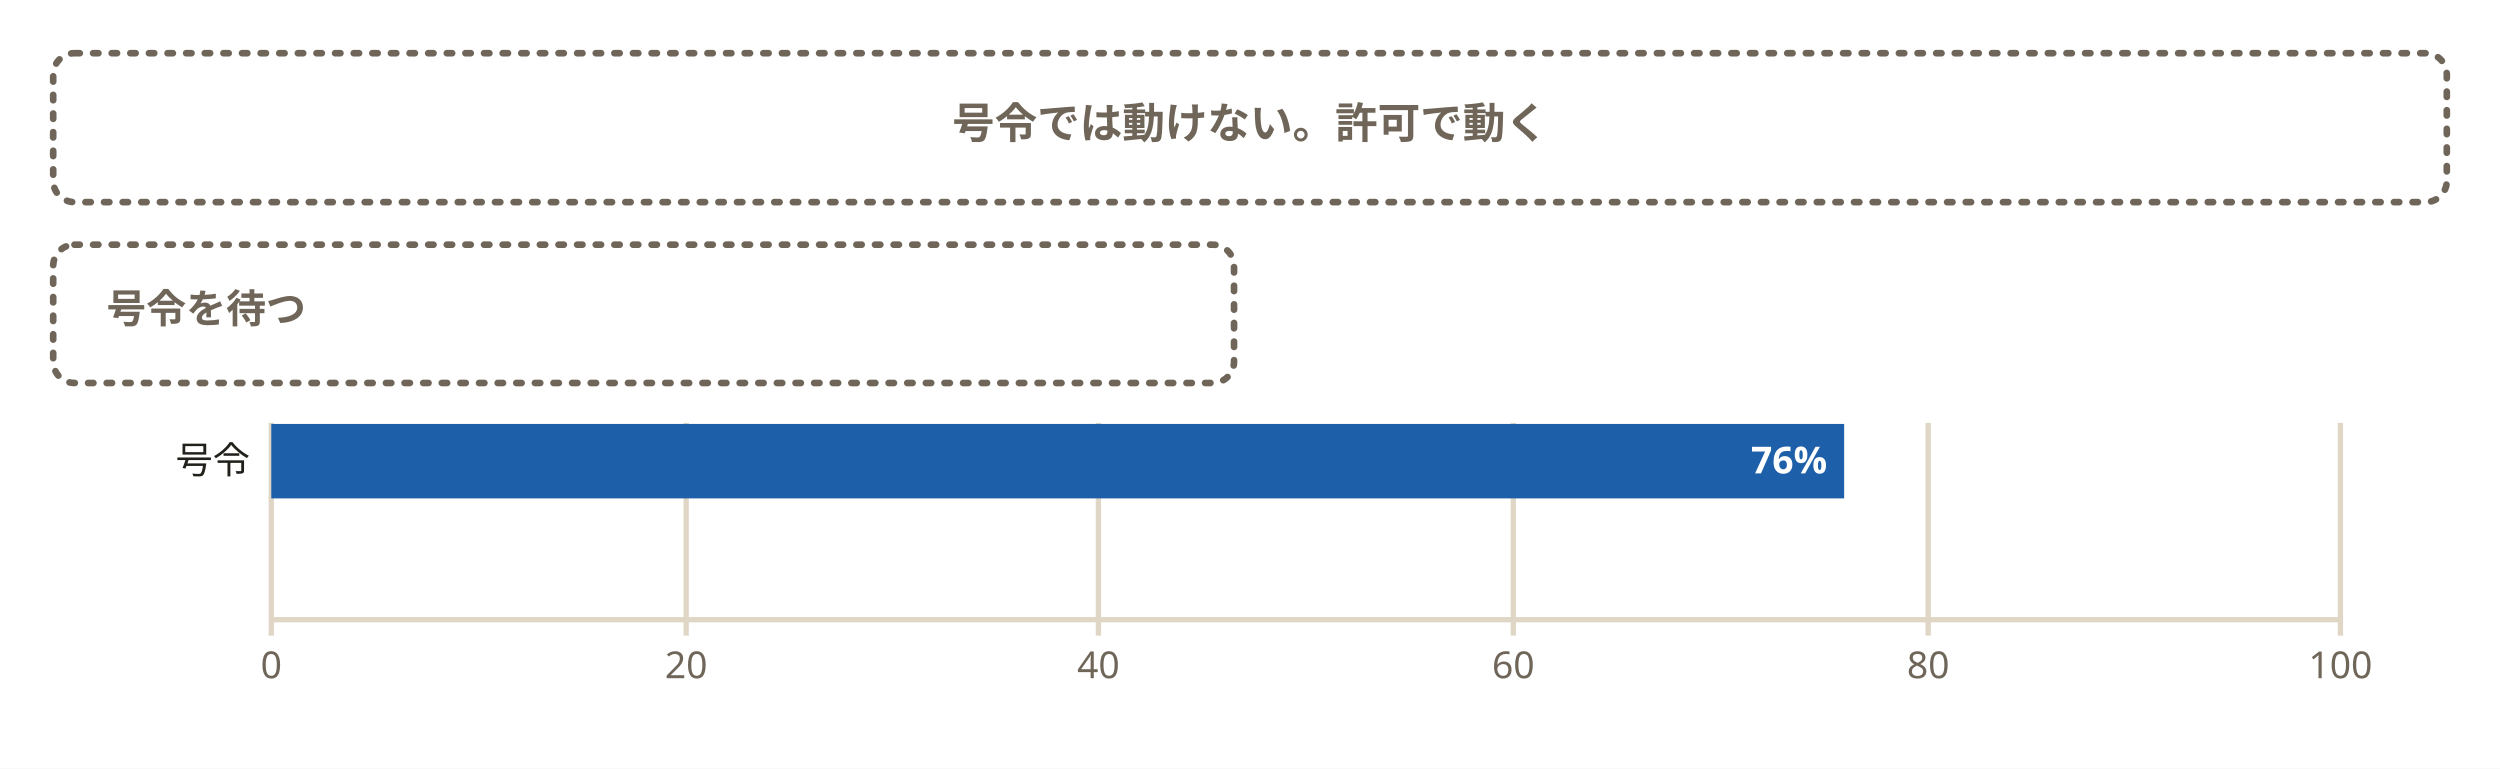
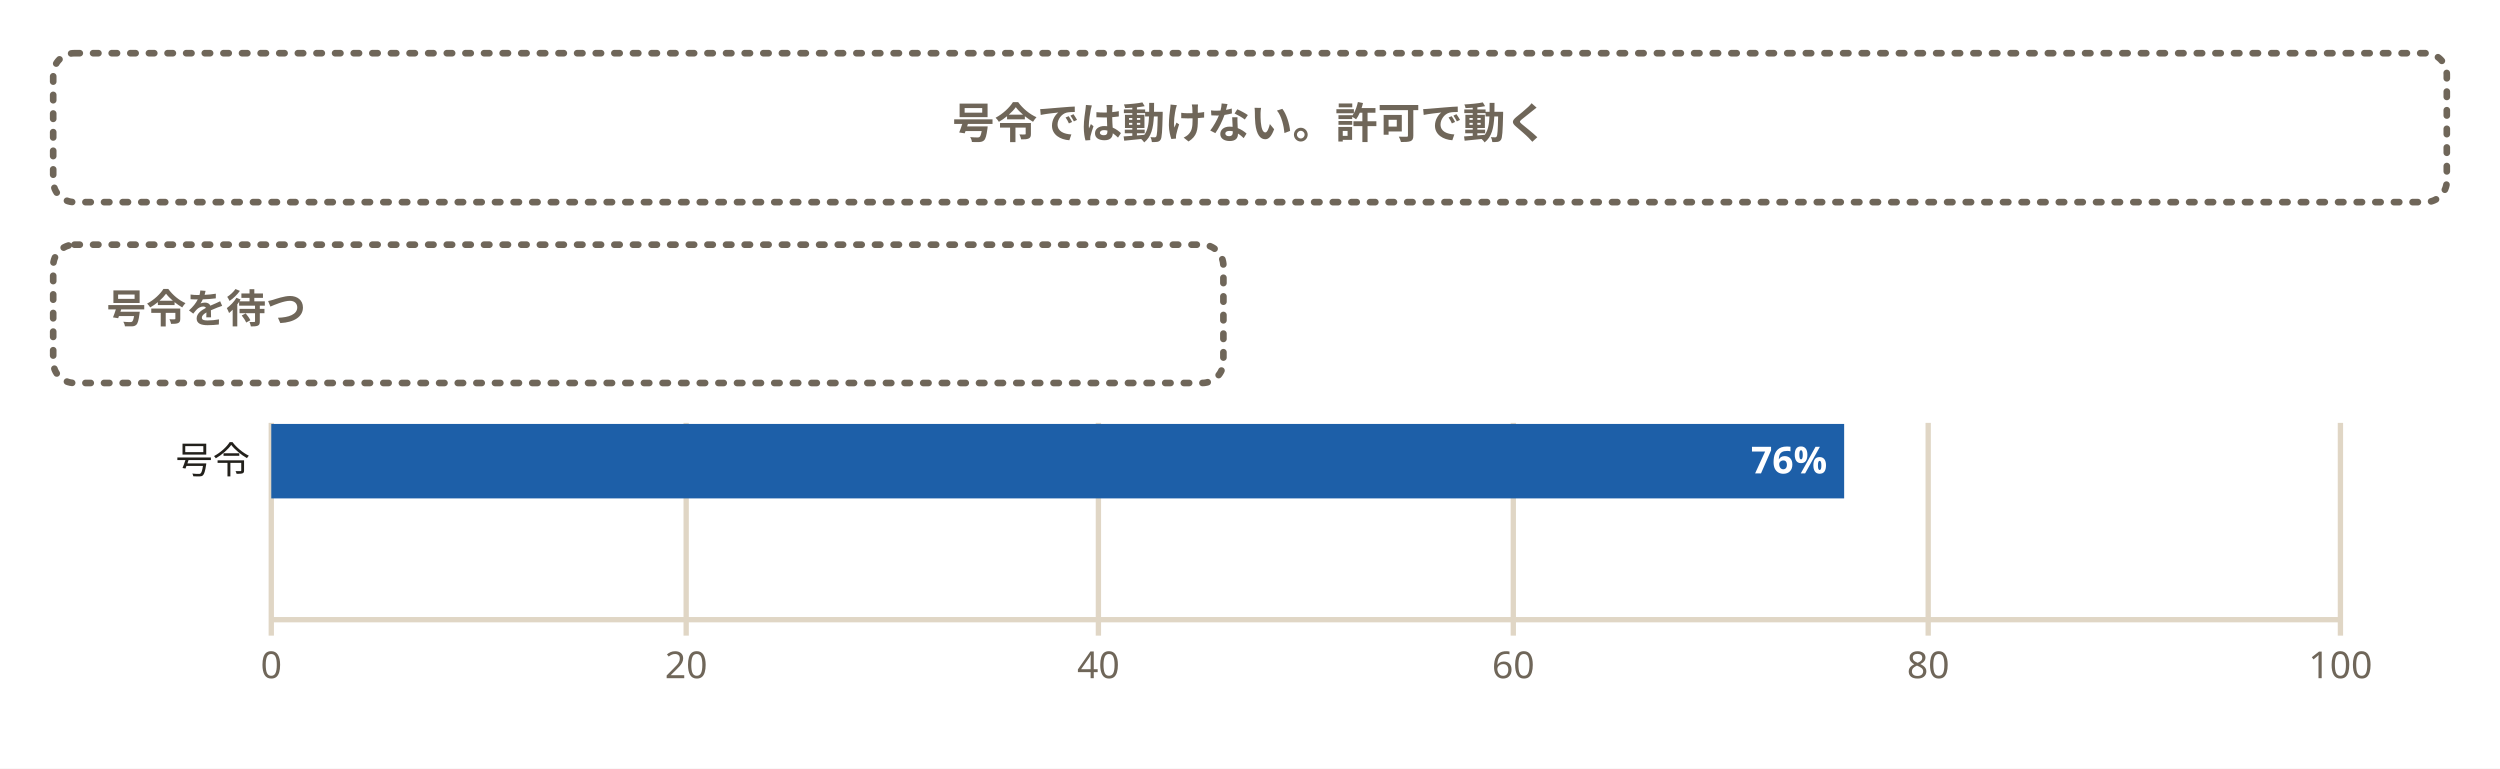
<svg xmlns="http://www.w3.org/2000/svg" width="940" height="289" viewBox="0 0 940 289" role="img" aria-labelledby="svg-title svg-desc">
  <style>
    text { font-family: 'Hiragino Sans','Hiragino Kaku Gothic ProN','Yu Gothic','YuGothic',Meiryo,'Noto Sans JP',sans-serif; }
    .emoji { font-family: 'Noto Color Emoji','Segoe UI Emoji',sans-serif; }
  </style>
  <rect x="0" y="0" width="940" height="289" fill="#ffffff" />
  <rect x="20" y="20" width="900" height="56" rx="8" fill="#ffffff" stroke="#6f6659" stroke-width="2.5" stroke-dasharray="2,5" stroke-linecap="round" />
  <text x="470" y="52" text-anchor="middle" font-size="16" font-weight="700" fill="#6f6659">号令では動けない。許可で動く</text>
-   <rect x="20" y="92" width="444" height="52" rx="8" fill="#ffffff" stroke="#6f6659" stroke-width="2.5" stroke-dasharray="2,5" stroke-linecap="round" />
+   <rect x="20" y="92" width="440" height="52" rx="8" fill="#ffffff" stroke="#6f6659" stroke-width="2.5" stroke-dasharray="2,5" stroke-linecap="round" />
  <text x="40" y="121.4" font-size="15" font-weight="700" fill="#6f6659">号令を待つ</text>
  <path d="M102,159 L102,239" fill="none" stroke="#e0d6c5" stroke-width="2" />
  <path d="M258,159 L258,239" fill="none" stroke="#e0d6c5" stroke-width="2" />
  <path d="M413,159 L413,239" fill="none" stroke="#e0d6c5" stroke-width="2" />
  <path d="M569,159 L569,239" fill="none" stroke="#e0d6c5" stroke-width="2" />
  <path d="M725,159 L725,239" fill="none" stroke="#e0d6c5" stroke-width="2" />
  <path d="M880,159 L880,239" fill="none" stroke="#e0d6c5" stroke-width="2" />
  <path d="M102,233 L880,233" fill="none" stroke="#e0d6c5" stroke-width="2" />
  <path d="M102,159.4 H693.4 V187.4 H102 Z" fill="#1d5fa8" />
  <text x="102" y="255" text-anchor="middle" font-size="14" fill="#6f6659">0</text>
  <text x="258" y="255" text-anchor="middle" font-size="14" fill="#6f6659">20</text>
  <text x="413" y="255" text-anchor="middle" font-size="14" fill="#6f6659">40</text>
  <text x="569" y="255" text-anchor="middle" font-size="14" fill="#6f6659">60</text>
  <text x="725" y="255" text-anchor="middle" font-size="14" fill="#6f6659">80</text>
  <text x="880" y="255" text-anchor="middle" font-size="14" fill="#6f6659">100</text>
  <text x="94" y="178" text-anchor="end" font-size="14" fill="#22201b">号令</text>
  <text x="687" y="178" text-anchor="end" font-size="14" font-weight="700" fill="#ffffff">76%</text>
</svg>
